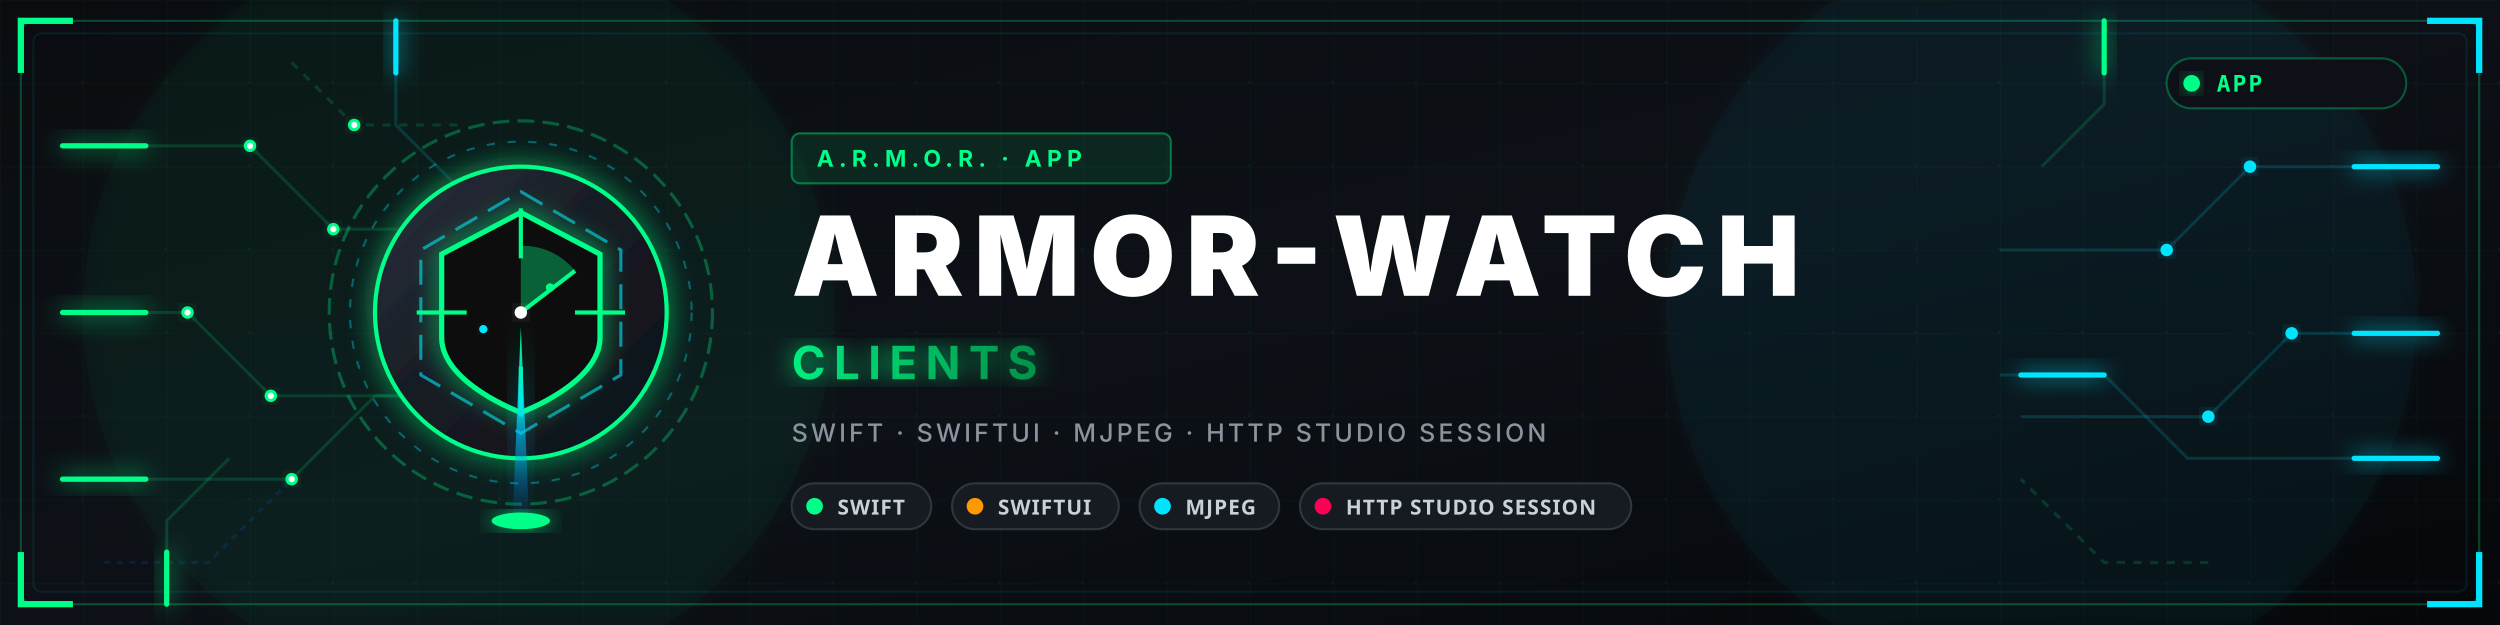
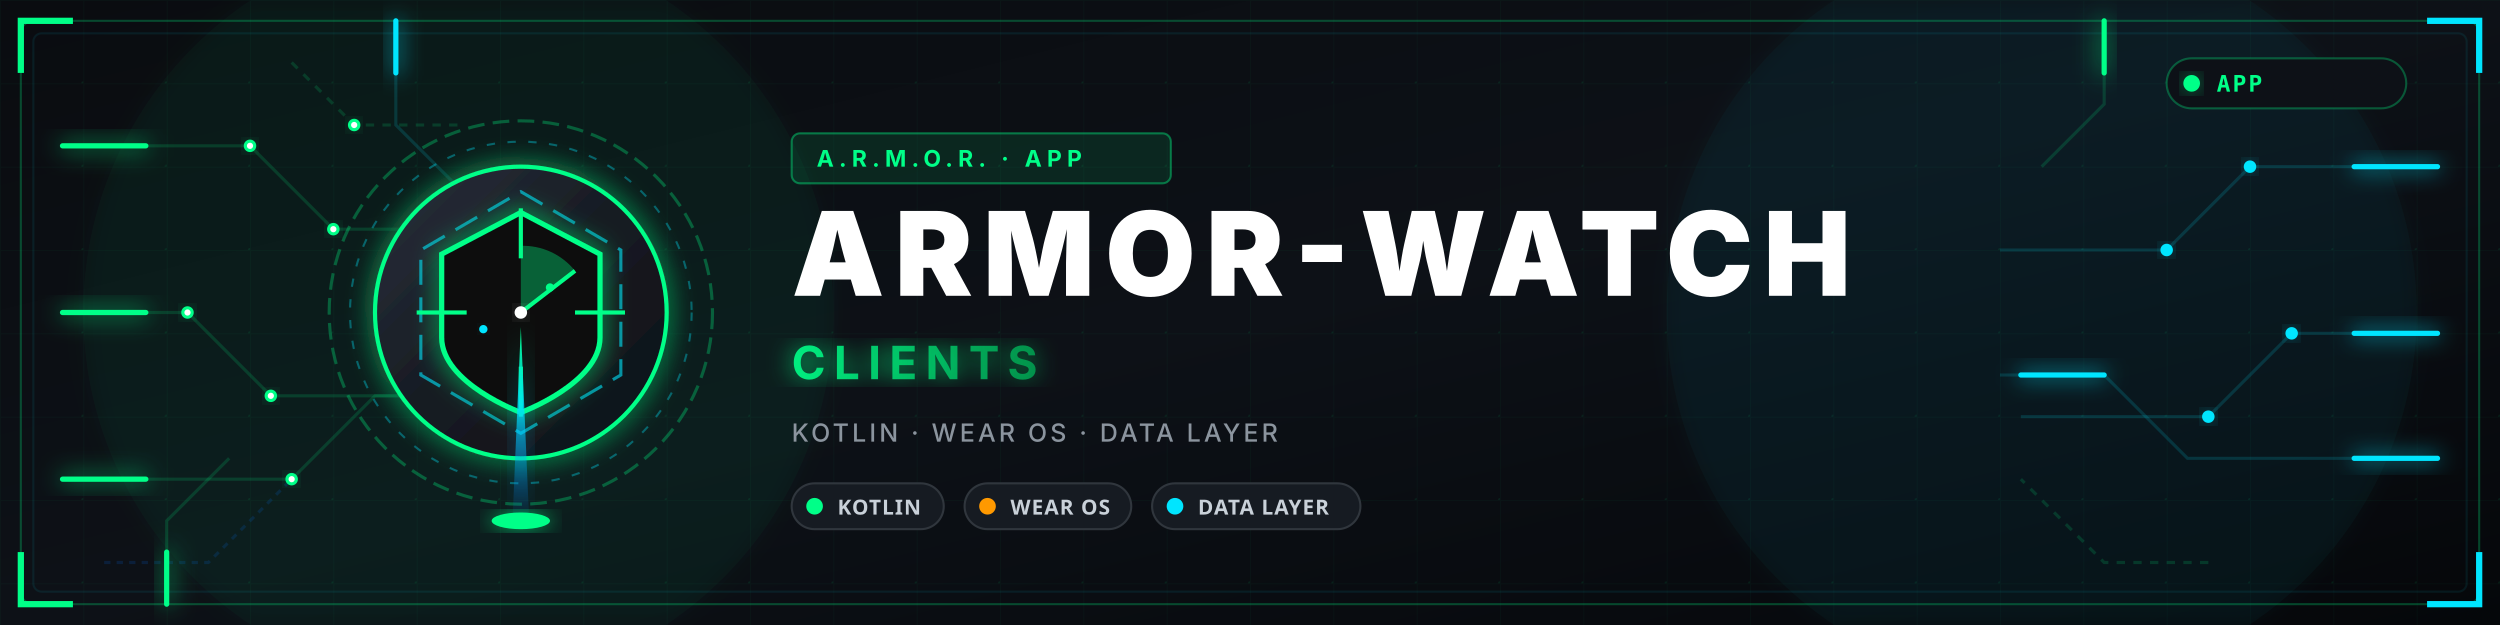
<svg xmlns="http://www.w3.org/2000/svg" viewBox="0 0 1200 300" width="100%" height="100%">
  <defs>
    <linearGradient id="bgGlow" x1="0%" y1="0%" x2="100%" y2="100%">
      <stop offset="0%" stop-color="#0A0C10" />
      <stop offset="50%" stop-color="#0D1117" />
      <stop offset="100%" stop-color="#05070A" />
    </linearGradient>
    <linearGradient id="cyanGlow" x1="0%" y1="0%" x2="100%" y2="0%">
      <stop offset="0%" stop-color="#00E5FF" stop-opacity="0.8" />
      <stop offset="100%" stop-color="#0088FF" stop-opacity="0.9" />
    </linearGradient>
    <linearGradient id="greenGlow" x1="0%" y1="0%" x2="100%" y2="0%">
      <stop offset="0%" stop-color="#00FF88" stop-opacity="0.9" />
      <stop offset="100%" stop-color="#00AA55" stop-opacity="0.8" />
    </linearGradient>
    <linearGradient id="laserBeam" x1="0%" y1="0%" x2="0%" y2="100%">
      <stop offset="0%" stop-color="#00FF88" stop-opacity="1" />
      <stop offset="40%" stop-color="#00E5FF" stop-opacity="0.8" />
      <stop offset="100%" stop-color="#0077FF" stop-opacity="0" />
    </linearGradient>
    <linearGradient id="metalGradient" x1="0%" y1="0%" x2="100%" y2="100%">
      <stop offset="0%" stop-color="#2A303C" />
      <stop offset="50%" stop-color="#161B22" />
      <stop offset="100%" stop-color="#0D1117" />
    </linearGradient>
    <filter id="glowCyan" x="-20%" y="-20%" width="140%" height="140%">
      <feGaussianBlur stdDeviation="5" result="blur" />
      <feMerge>
        <feMergeNode in="blur" />
        <feMergeNode in="SourceGraphic" />
      </feMerge>
    </filter>
    <filter id="glowGreen" x="-20%" y="-20%" width="140%" height="140%">
      <feGaussianBlur stdDeviation="6" result="blur" />
      <feMerge>
        <feMergeNode in="blur" />
        <feMergeNode in="SourceGraphic" />
      </feMerge>
    </filter>
    <filter id="glowBeam" x="-30%" y="-30%" width="160%" height="160%">
      <feGaussianBlur stdDeviation="8" result="blur" />
      <feMerge>
        <feMergeNode in="blur" />
        <feMergeNode in="SourceGraphic" />
      </feMerge>
    </filter>
    <pattern id="cyberGrid" width="40" height="40" patternUnits="userSpaceOnUse">
      <path d="M 40 0 L 0 0 0 40" fill="none" stroke="#00FF88" stroke-opacity="0.03" stroke-width="1" />
      <circle cx="40" cy="40" r="1" fill="#00FF88" fill-opacity="0.08" />
    </pattern>
    <g id="pcbNode">
      <circle cx="0" cy="0" r="3" fill="#00FF88" filter="url(#glowGreen)" />
      <circle cx="0" cy="0" r="1.5" fill="#FFFFFF" />
    </g>
  </defs>
  <rect width="1200" height="300" fill="url(#bgGlow)" />
  <rect width="1200" height="300" fill="url(#cyberGrid)" />
  <circle cx="220" cy="150" r="180" fill="#00FF88" fill-opacity="0.03" filter="url(#glowGreen)">
    <animate attributeName="fill-opacity" values="0.02;0.05;0.02" dur="6s" repeatCount="indefinite" />
  </circle>
  <circle cx="980" cy="150" r="180" fill="#00E5FF" fill-opacity="0.03" filter="url(#glowCyan)">
    <animate attributeName="fill-opacity" values="0.02;0.05;0.02" dur="6s" repeatCount="indefinite" />
  </circle>
  <rect x="10" y="10" width="1180" height="280" fill="none" stroke="#00FF88" stroke-opacity="0.25" stroke-width="1" rx="6" />
  <rect x="16" y="16" width="1168" height="268" fill="none" stroke="#00E5FF" stroke-opacity="0.08" stroke-width="1" rx="4" />
  <path d="M 10 35 L 10 10 L 35 10" fill="none" stroke="#00FF88" stroke-width="3">
    <animate attributeName="stroke-opacity" values="0.6;1;0.6" dur="3s" repeatCount="indefinite" />
  </path>
  <path d="M 1190 35 L 1190 10 L 1165 10" fill="none" stroke="#00E5FF" stroke-width="3">
    <animate attributeName="stroke-opacity" values="0.6;1;0.6" dur="3s" repeatCount="indefinite" />
  </path>
  <path d="M 10 265 L 10 290 L 35 290" fill="none" stroke="#00FF88" stroke-width="3">
    <animate attributeName="stroke-opacity" values="0.6;1;0.6" dur="3s" repeatCount="indefinite" />
  </path>
  <path d="M 1190 265 L 1190 290 L 1165 290" fill="none" stroke="#00E5FF" stroke-width="3">
    <animate attributeName="stroke-opacity" values="0.6;1;0.6" dur="3s" repeatCount="indefinite" />
  </path>
  <g stroke="#00FF88" stroke-opacity="0.15" stroke-width="1.5" fill="none">
    <path d="M 30 70 L 120 70 L 160 110 L 240 110" />
    <path d="M 30 150 L 90 150 L 130 190 L 220 190" />
    <path d="M 30 230 L 140 230 L 180 190 L 210 190" />
    <path d="M 80 290 L 80 250 L 110 220" />
    <path d="M 190 10 L 190 60 L 220 90" stroke="#00E5FF" stroke-opacity="0.15" />
    <path d="M 140 30 L 170 60 L 220 60" stroke-dasharray="4,4" />
    <path d="M 50 270 L 100 270 L 140 230" stroke="#0077FF" stroke-opacity="0.15" stroke-dasharray="3,3" />
  </g>
  <g fill="none" stroke-linecap="round" stroke-linejoin="round">
    <path d="M 30 70 L 120 70 L 160 110 L 240 110" stroke="#00FF88" stroke-width="2.5" stroke-dasharray="40, 240" filter="url(#glowGreen)">
      <animate attributeName="stroke-dashoffset" values="280;0" dur="3s" repeatCount="indefinite" />
    </path>
    <path d="M 30 150 L 90 150 L 130 190 L 220 190" stroke="#00FF88" stroke-width="2.5" stroke-dasharray="40, 220" filter="url(#glowGreen)">
      <animate attributeName="stroke-dashoffset" values="260;0" dur="3.5s" repeatCount="indefinite" />
    </path>
    <path d="M 30 230 L 140 230 L 180 190 L 210 190" stroke="#00FF88" stroke-width="2.5" stroke-dasharray="40, 230" filter="url(#glowGreen)">
      <animate attributeName="stroke-dashoffset" values="270;0" dur="3.2s" repeatCount="indefinite" />
    </path>
    <path d="M 80 290 L 80 250 L 110 220" stroke="#00FF88" stroke-width="2.5" stroke-dasharray="25, 100" filter="url(#glowGreen)">
      <animate attributeName="stroke-dashoffset" values="125;0" dur="2.5s" repeatCount="indefinite" />
    </path>
    <path d="M 190 10 L 190 60 L 220 90" stroke="#00E5FF" stroke-width="2.5" stroke-dasharray="25, 90" filter="url(#glowCyan)">
      <animate attributeName="stroke-dashoffset" values="115;0" dur="2.8s" repeatCount="indefinite" />
    </path>
  </g>
  <use href="#pcbNode" x="120" y="70" />
  <use href="#pcbNode" x="160" y="110" />
  <use href="#pcbNode" x="90" y="150" />
  <use href="#pcbNode" x="130" y="190" />
  <use href="#pcbNode" x="140" y="230" />
  <use href="#pcbNode" x="170" y="60" />
  <g stroke="#00E5FF" stroke-opacity="0.15" stroke-width="1.5" fill="none">
    <path d="M 1170 80 L 1080 80 L 1040 120 L 960 120" />
    <path d="M 1170 160 L 1100 160 L 1060 200 L 970 200" />
    <path d="M 1170 220 L 1050 220 L 1010 180 M 1010 180 L 960 180" />
    <path d="M 1010 10 L 1010 50 L 980 80" stroke="#00FF88" stroke-opacity="0.15" />
    <path d="M 1060 270 L 1010 270 L 970 230" stroke="#00FF88" stroke-opacity="0.15" stroke-dasharray="4,4" />
  </g>
  <g fill="none" stroke-linecap="round" stroke-linejoin="round">
    <path d="M 1170 80 L 1080 80 L 1040 120 L 960 120" stroke="#00E5FF" stroke-width="2.5" stroke-dasharray="40, 230" filter="url(#glowCyan)">
      <animate attributeName="stroke-dashoffset" values="0;270" dur="3.5s" repeatCount="indefinite" />
    </path>
    <path d="M 1170 160 L 1100 160 L 1060 200 L 970 200" stroke="#00E5FF" stroke-width="2.5" stroke-dasharray="40, 240" filter="url(#glowCyan)">
      <animate attributeName="stroke-dashoffset" values="0;280" dur="3.8s" repeatCount="indefinite" />
    </path>
    <path d="M 1170 220 L 1050 220 L 1010 180 M 1010 180 L 960 180" stroke="#00E5FF" stroke-width="2.5" stroke-dasharray="40, 250" filter="url(#glowCyan)">
      <animate attributeName="stroke-dashoffset" values="0;290" dur="4s" repeatCount="indefinite" />
    </path>
    <path d="M 1010 10 L 1010 50 L 980 80" stroke="#00FF88" stroke-width="2.5" stroke-dasharray="25, 95" filter="url(#glowGreen)">
      <animate attributeName="stroke-dashoffset" values="0;120" dur="2.6s" repeatCount="indefinite" />
    </path>
  </g>
  <circle cx="1080" cy="80" r="3" fill="#00E5FF" filter="url(#glowCyan)" />
  <circle cx="1040" cy="120" r="3" fill="#00E5FF" filter="url(#glowCyan)" />
  <circle cx="1100" cy="160" r="3" fill="#00E5FF" filter="url(#glowCyan)" />
  <circle cx="1060" cy="200" r="3" fill="#00E5FF" filter="url(#glowCyan)" />
  <g transform="translate(250, 150)">
    <g>
      <circle cx="0" cy="0" r="92" fill="none" stroke="#00FF88" stroke-opacity="0.3" stroke-width="1.5" stroke-dasharray="8,4" />
      <circle cx="0" cy="0" r="82" fill="none" stroke="#00E5FF" stroke-opacity="0.35" stroke-width="1" stroke-dasharray="4,6" />
      <animateTransform attributeName="transform" type="rotate" from="0 0 0" to="360 0 0" dur="25s" repeatCount="indefinite" />
    </g>
    <circle cx="0" cy="0" r="70" fill="url(#metalGradient)" stroke="#00FF88" stroke-width="2" filter="url(#glowGreen)" />
    <g>
      <polygon points="0,-58 48,-30 48,30 0,58 -48,30 -48,-30" fill="none" stroke="#00E5FF" stroke-width="1.5" stroke-dasharray="12,6" opacity="0.6" />
      <animateTransform attributeName="transform" type="rotate" from="360 0 0" to="0 0 0" dur="18s" repeatCount="indefinite" />
    </g>
    <path d="M 0 -48 L 38 -28 L 38 12 C 38 34 0 48 0 48 C 0 48 -38 34 -38 12 L -38 -28 Z" fill="#0A0C10" stroke="#00FF88" stroke-width="2.5" filter="url(#glowGreen)" />
    <g>
      <path d="M 0 0 L 26 -20 A 32 32 0 0 0 0 -32 Z" fill="#00FF88" fill-opacity="0.35" />
      <line x1="0" y1="0" x2="26" y2="-20" stroke="#00FF88" stroke-width="2" />
      <animateTransform attributeName="transform" type="rotate" from="0 0 0" to="360 0 0" dur="4s" repeatCount="indefinite" />
    </g>
    <circle cx="14" cy="-12" r="2" fill="#00FF88" filter="url(#glowGreen)">
      <animate attributeName="opacity" values="0.2;1;0.2" dur="2s" repeatCount="indefinite" />
    </circle>
    <circle cx="-18" cy="8" r="2" fill="#00E5FF" filter="url(#glowCyan)">
      <animate attributeName="opacity" values="1;0.2;1" dur="1.5s" repeatCount="indefinite" />
    </circle>
    <line x1="-50" y1="0" x2="-26" y2="0" stroke="#00FF88" stroke-width="2" />
    <line x1="26" y1="0" x2="50" y2="0" stroke="#00FF88" stroke-width="2" />
    <line x1="0" y1="-50" x2="0" y2="-26" stroke="#00FF88" stroke-width="2" />
    <line x1="0" y1="26" x2="0" y2="50" stroke="#00FF88" stroke-width="2" />
    <circle cx="0" cy="0" r="3" fill="#FFFFFF" filter="url(#glowGreen)">
      <animate attributeName="opacity" values="0.4;1;0.4" dur="1.2s" repeatCount="indefinite" />
    </circle>
  </g>
  <path d="M 250 157 L 246 250 L 254 250 Z" fill="url(#laserBeam)" filter="url(#glowBeam)">
    <animate attributeName="opacity" values="0.3;1;0.3" dur="1.2s" repeatCount="indefinite" />
  </path>
  <ellipse cx="250" cy="250" rx="14" ry="4" fill="#00FF88" filter="url(#glowGreen)">
    <animate attributeName="rx" values="10;18;10" dur="1.2s" repeatCount="indefinite" />
    <animate attributeName="opacity" values="0.4;1;0.4" dur="1.2s" repeatCount="indefinite" />
  </ellipse>
  <g transform="translate(380, 0)">
    <g transform="translate(0, 82)">
      <rect x="0" y="-18" width="182" height="24" rx="4" fill="#00FF88" fill-opacity="0.1" stroke="#00FF88" stroke-opacity="0.4" stroke-width="1">
        <animate attributeName="stroke-opacity" values="0.3;0.8;0.3" dur="4s" repeatCount="indefinite" />
      </rect>
      <text x="12" y="-2" font-family="'Inter', 'Segoe UI', 'Roboto', sans-serif" font-weight="700" font-size="11" fill="#00FF88" letter-spacing="2.5">A.R.M.O.R. · APP</text>
    </g>
-     <text x="0" y="142" font-family="'Inter', 'Segoe UI', 'Roboto', sans-serif" font-weight="900" font-size="53" fill="#FFFFFF" letter-spacing="5">ARMOR-WATCH</text>
+     <text x="0" y="142" font-family="'Inter', 'Segoe UI', 'Roboto', sans-serif" font-weight="900" font-size="56" fill="#FFFFFF" letter-spacing="5">ARMOR-WATCH</text>
    <text x="0" y="182" font-family="'Inter', 'Segoe UI', 'Roboto', sans-serif" font-weight="700" font-size="22" fill="url(#greenGlow)" letter-spacing="4" filter="url(#glowGreen)">CLIENTS</text>
-     <text x="0" y="212" font-family="'Inter', 'Segoe UI', 'Roboto', sans-serif" font-weight="500" font-size="12" fill="#8B949E" letter-spacing="1.5">SWIFT · SWIFTUI · MJPEG · HTTP STUDIO SESSION</text>
+     <text x="0" y="212" font-family="'Inter', 'Segoe UI', 'Roboto', sans-serif" font-weight="500" font-size="12" fill="#8B949E" letter-spacing="1.5">KOTLIN · WEAR OS · DATA LAYER</text>
    <g transform="translate(0, 232)">
-       <rect x="0" y="0" width="67" height="22" rx="11" fill="#161B22" stroke="#30363D" stroke-width="1" />
+       <rect x="0" y="0" width="73" height="22" rx="11" fill="#161B22" stroke="#30363D" stroke-width="1" />
      <circle cx="11" cy="11" r="4" fill="#00FF88">
        <animate attributeName="opacity" values="0.5;1;0.5" dur="2.0s" repeatCount="indefinite" />
      </circle>
-       <text x="22" y="15" font-family="sans-serif" font-weight="600" font-size="10" fill="#C9D1D9" letter-spacing="0.5">SWIFT</text>
-       <rect x="77" y="0" width="80" height="22" rx="11" fill="#161B22" stroke="#30363D" stroke-width="1" />
-       <circle cx="88" cy="11" r="4" fill="#FF9900">
+       <text x="22" y="15" font-family="sans-serif" font-weight="600" font-size="10" fill="#C9D1D9" letter-spacing="0.5">KOTLIN</text>
+       <rect x="83" y="0" width="80" height="22" rx="11" fill="#161B22" stroke="#30363D" stroke-width="1" />
+       <circle cx="94" cy="11" r="4" fill="#FF9900">
        <animate attributeName="opacity" values="0.5;1;0.5" dur="2.2s" repeatCount="indefinite" />
      </circle>
-       <text x="99" y="15" font-family="sans-serif" font-weight="600" font-size="10" fill="#C9D1D9" letter-spacing="0.5">SWIFTUI</text>
-       <rect x="167" y="0" width="67" height="22" rx="11" fill="#161B22" stroke="#30363D" stroke-width="1" />
-       <circle cx="178" cy="11" r="4" fill="#00E5FF">
+       <text x="105" y="15" font-family="sans-serif" font-weight="600" font-size="10" fill="#C9D1D9" letter-spacing="0.5">WEAR OS</text>
+       <rect x="173" y="0" width="100" height="22" rx="11" fill="#161B22" stroke="#30363D" stroke-width="1" />
+       <circle cx="184" cy="11" r="4" fill="#00E5FF">
        <animate attributeName="opacity" values="0.5;1;0.5" dur="2.4s" repeatCount="indefinite" />
      </circle>
-       <text x="189" y="15" font-family="sans-serif" font-weight="600" font-size="10" fill="#C9D1D9" letter-spacing="0.5">MJPEG</text>
-       <rect x="244" y="0" width="159" height="22" rx="11" fill="#161B22" stroke="#30363D" stroke-width="1" />
-       <circle cx="255" cy="11" r="4" fill="#FF0055">
-         <animate attributeName="opacity" values="0.5;1;0.5" dur="2.6s" repeatCount="indefinite" />
-       </circle>
-       <text x="266" y="15" font-family="sans-serif" font-weight="600" font-size="10" fill="#C9D1D9" letter-spacing="0.5">HTTP STUDIO SESSION</text>
+       <text x="195" y="15" font-family="sans-serif" font-weight="600" font-size="10" fill="#C9D1D9" letter-spacing="0.5">DATA LAYER</text>
    </g>
  </g>
  <g transform="translate(1050, 42)">
    <rect x="-10" y="-14" width="115" height="24" rx="12" fill="#0D1117" stroke="#00FF88" stroke-opacity="0.3" stroke-width="1" />
    <circle cx="2" cy="-2" r="4" fill="#00FF88" filter="url(#glowGreen)">
      <animate attributeName="opacity" values="0.3;1;0.3" dur="1.5s" repeatCount="indefinite" />
    </circle>
    <text x="14" y="2" font-family="monospace" font-weight="700" font-size="11" fill="#00FF88" letter-spacing="1">APP</text>
  </g>
</svg>
